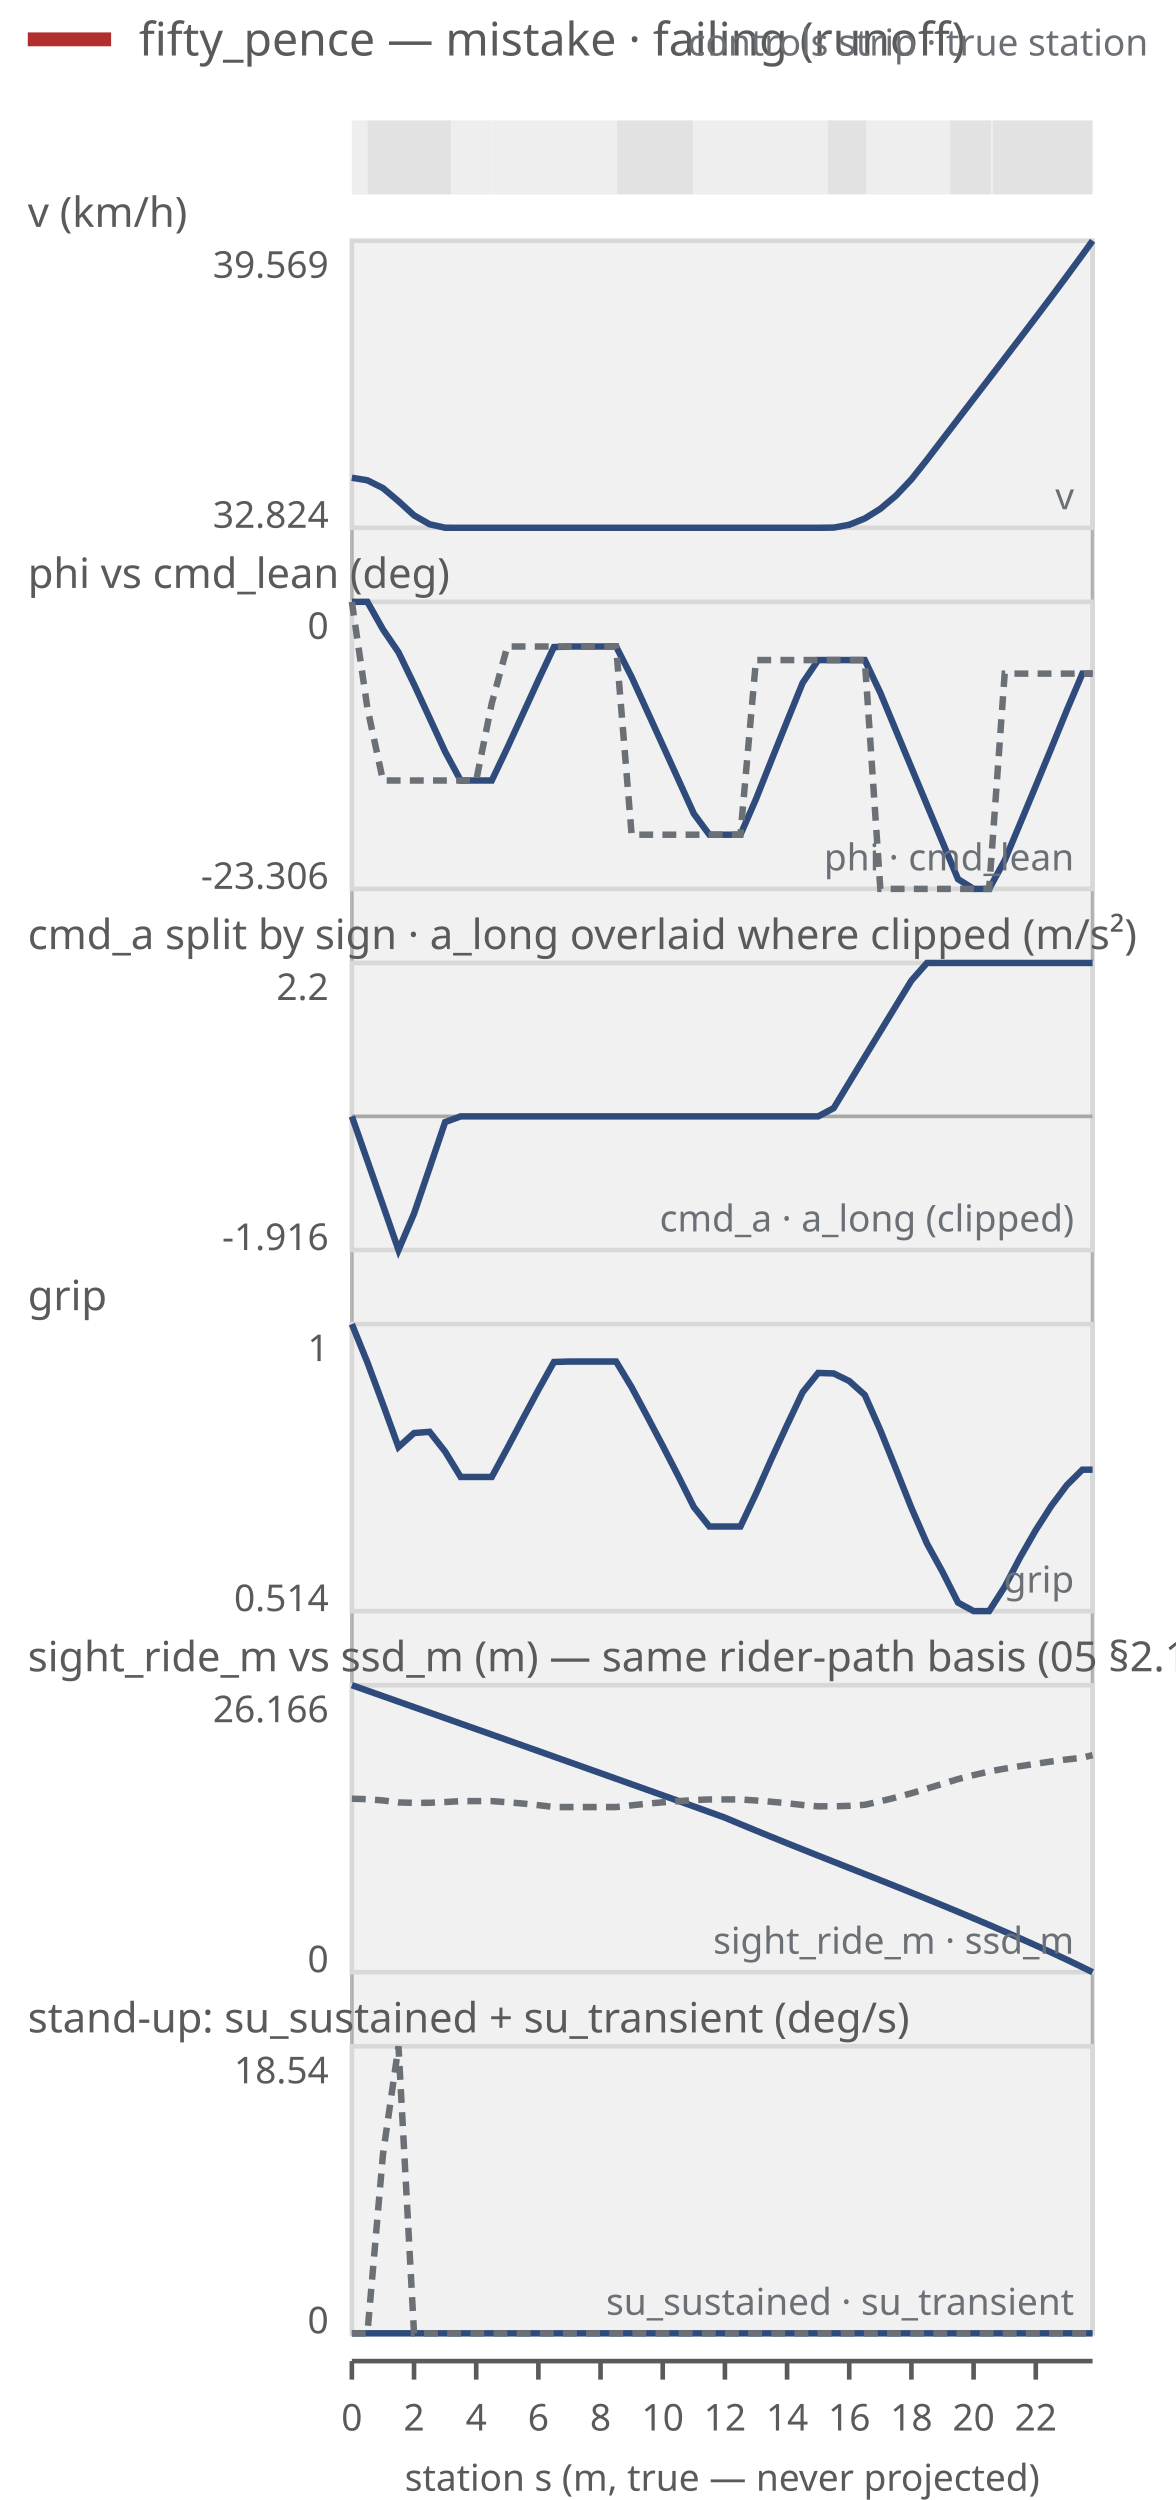
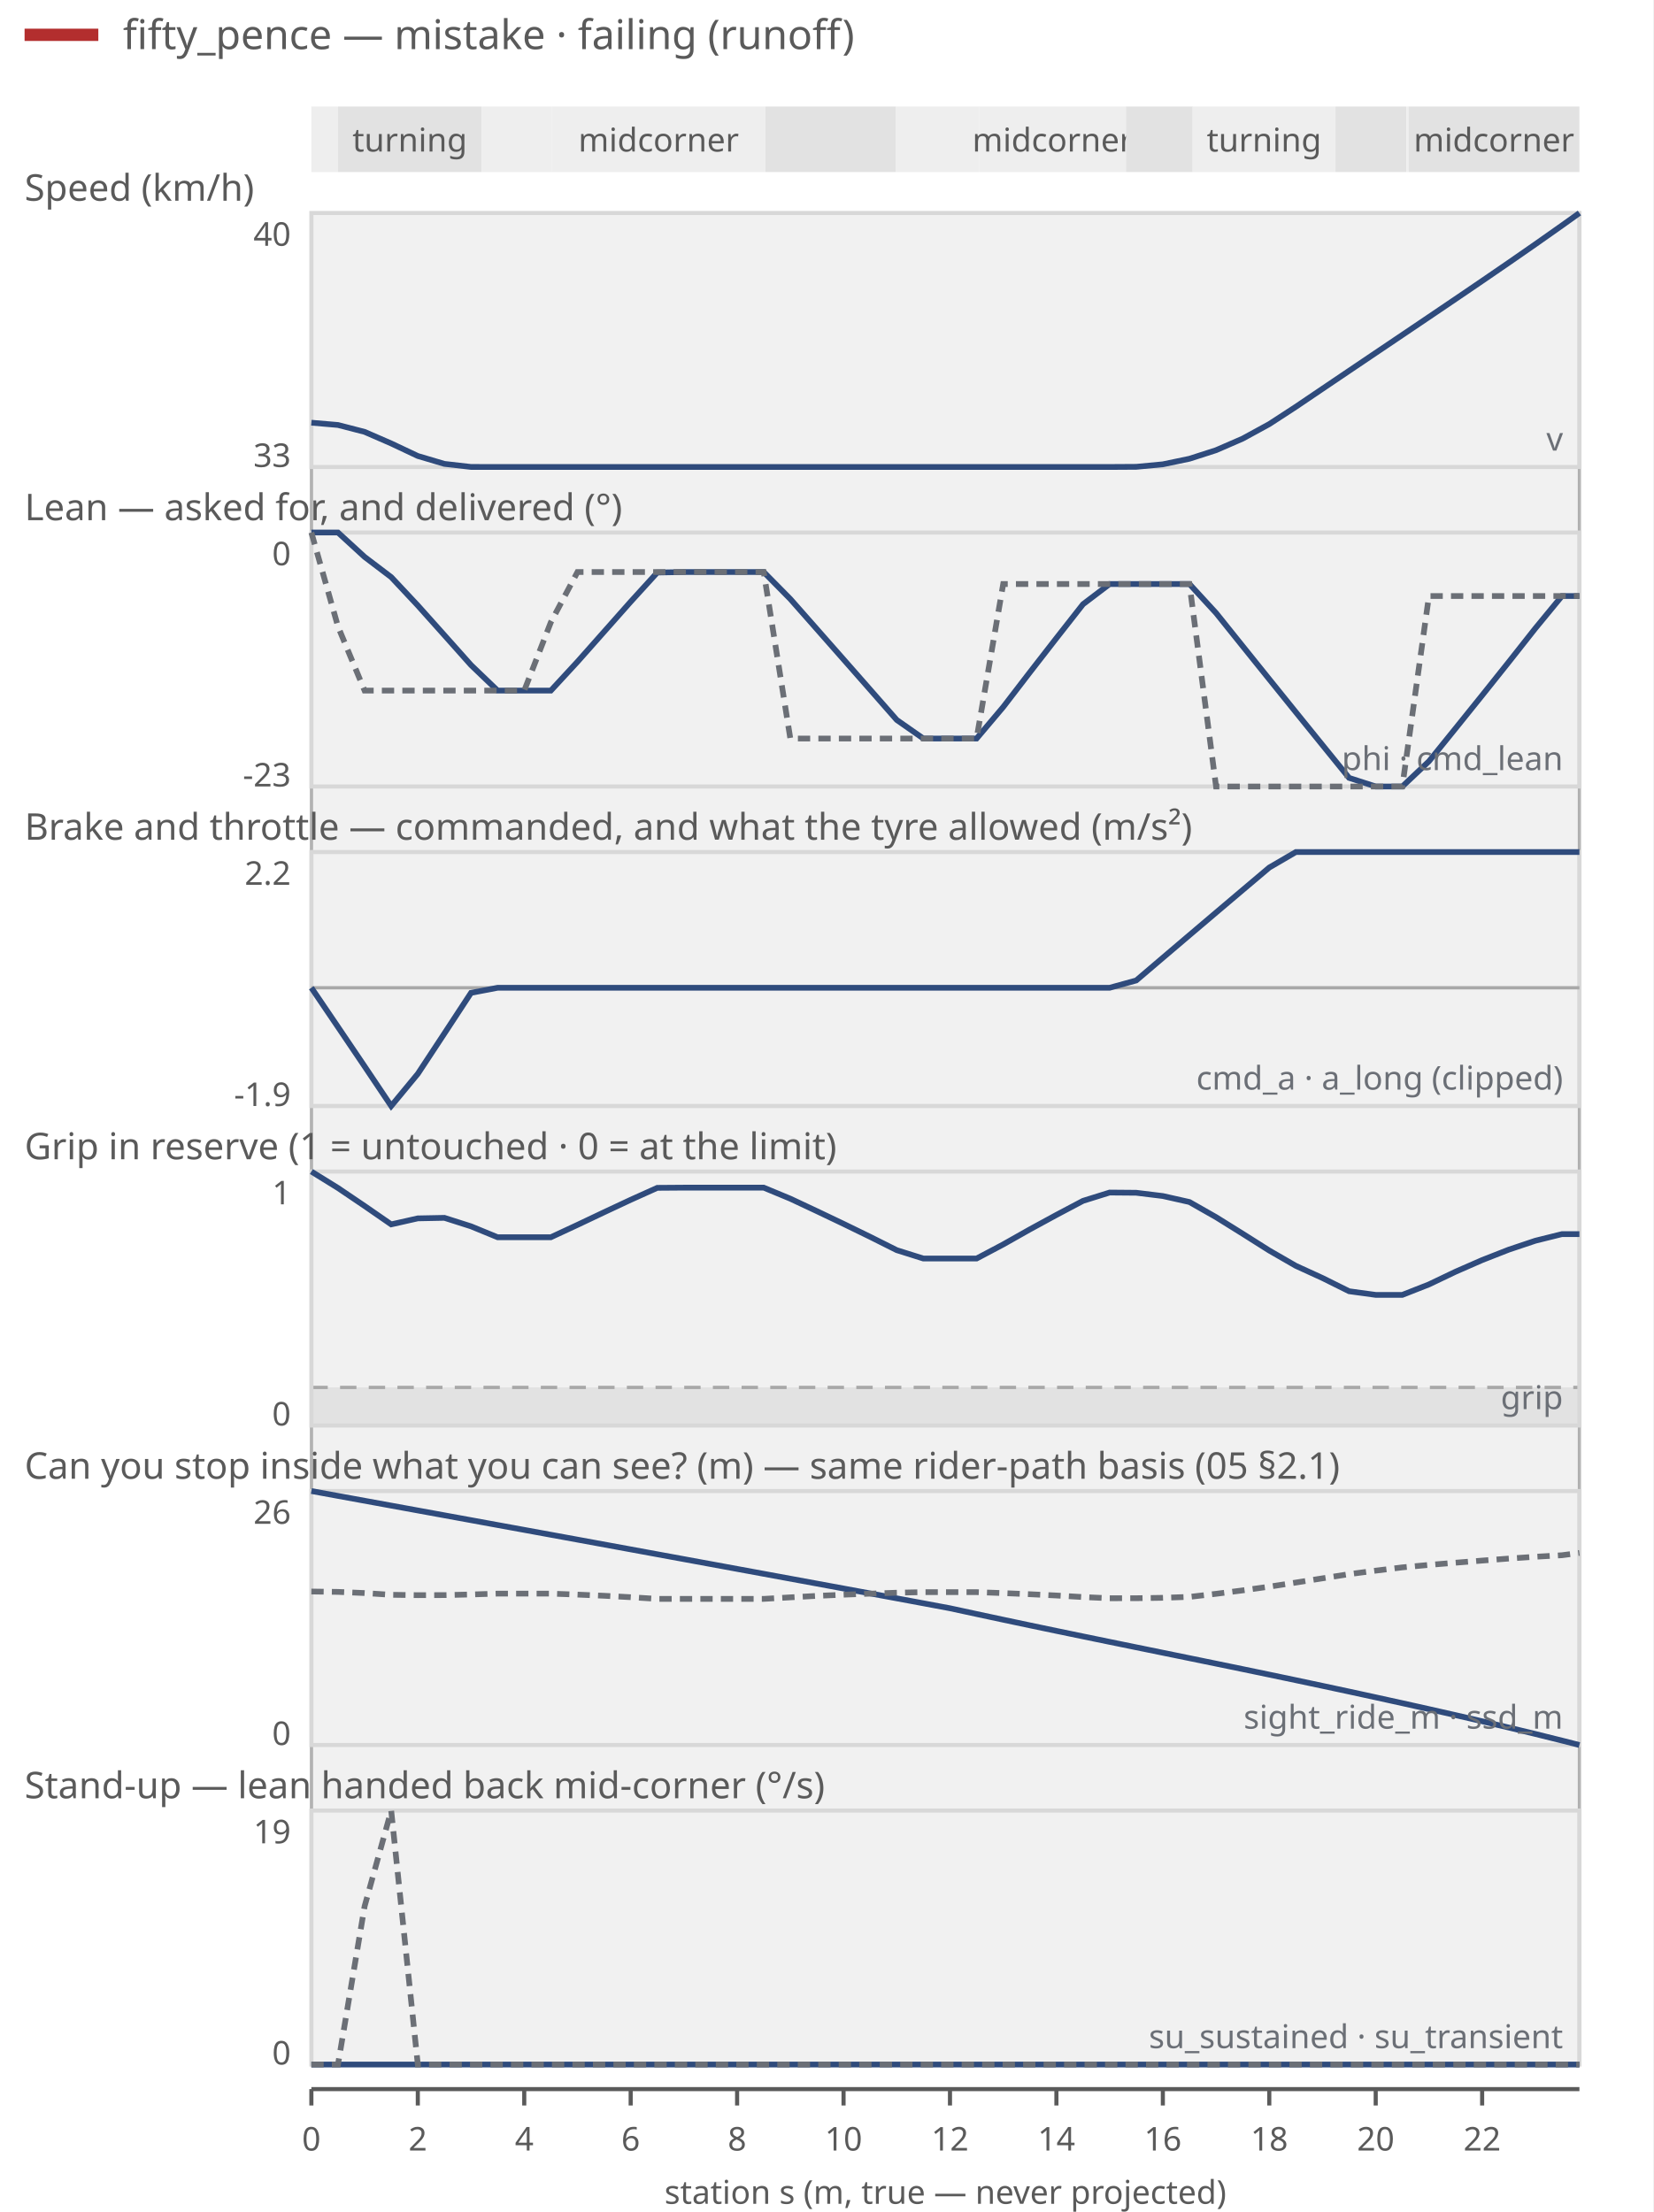
- <svg xmlns="http://www.w3.org/2000/svg" width="254" height="540" viewBox="0 0 254 540" role="img" aria-label="controls strip for line bad" class="controls-strip" data-projection="none" data-line-id="bad">
-   <rect x="0" y="0" width="254" height="540" fill="#ffffff" />
+ <svg xmlns="http://www.w3.org/2000/svg" width="403.5" height="540" viewBox="0 0 403.5 540" role="img" aria-label="controls strip for line bad" class="controls-strip" data-projection="none" data-line-id="bad">
+   <rect x="0" y="0" width="403.5" height="540" fill="#ffffff" />
  <g class="line-identity" data-line-id="bad" data-quality="failing">
    <rect x="6" y="7" width="18" height="3" fill="#b32e2e" class="quality-swatch" />
    <text x="30" y="12" font-family="sans-serif" font-size="10" fill="#5a5a5a">fifty_pence — mistake · failing (runoff)</text>
-     <text x="248" y="12" font-family="sans-serif" font-size="8" fill="#6b6f76" text-anchor="end">controls strip · true station</text>
  </g>
  <g class="phase-bands" data-partition="05-4.1">
-     <rect x="76" y="26" width="3.357" height="16" fill="#eeeeee" class="phase-band" data-phase="approach" data-from-s="0" data-to-s="0.5" />
-     <rect x="79.357" y="26" width="18.125" height="16" fill="#e2e2e2" class="phase-band" data-phase="turning" data-from-s="0.5" data-to-s="3.199" />
-     <rect x="97.482" y="26" width="8.837" height="16" fill="#eeeeee" class="phase-band" data-phase="midcorner" data-from-s="3.199" data-to-s="4.515" />
-     <rect x="106.32" y="26" width="0.027" height="16" fill="#e2e2e2" class="phase-band" data-phase="turning" data-from-s="4.515" data-to-s="4.519" />
-     <rect x="106.346" y="26" width="26.936" height="16" fill="#eeeeee" class="phase-band" data-phase="midcorner" data-from-s="4.519" data-to-s="8.531" />
-     <rect x="133.282" y="26" width="16.493" height="16" fill="#e2e2e2" class="phase-band" data-phase="turning" data-from-s="8.531" data-to-s="10.987" />
-     <rect x="149.775" y="26" width="10.469" height="16" fill="#eeeeee" class="phase-band" data-phase="midcorner" data-from-s="10.987" data-to-s="12.546" />
-     <rect x="160.244" y="26" width="0.028" height="16" fill="#e2e2e2" class="phase-band" data-phase="turning" data-from-s="12.546" data-to-s="12.55" />
-     <rect x="160.271" y="26" width="18.507" height="16" fill="#eeeeee" class="phase-band" data-phase="midcorner" data-from-s="12.55" data-to-s="15.306" />
-     <rect x="178.778" y="26" width="8.427" height="16" fill="#e2e2e2" class="phase-band" data-phase="exiting" data-from-s="15.306" data-to-s="16.561" />
-     <rect x="187.206" y="26" width="18.014" height="16" fill="#eeeeee" class="phase-band" data-phase="turning" data-from-s="16.561" data-to-s="19.244" />
-     <rect x="205.22" y="26" width="8.948" height="16" fill="#e2e2e2" class="phase-band" data-phase="midcorner" data-from-s="19.244" data-to-s="20.577" />
-     <rect x="214.168" y="26" width="0.265" height="16" fill="#eeeeee" class="phase-band" data-phase="turning" data-from-s="20.577" data-to-s="20.616" />
-     <rect x="214.433" y="26" width="21.567" height="16" fill="#e2e2e2" class="phase-band" data-phase="midcorner" data-from-s="20.616" data-to-s="23.828" />
+     <rect x="76" y="26" width="6.494" height="16" fill="#eeeeee" class="phase-band" data-phase="approach" data-from-s="0" data-to-s="0.5" />
+     <rect x="82.494" y="26" width="35.06" height="16" fill="#e2e2e2" class="phase-band" data-phase="turning" data-from-s="0.5" data-to-s="3.199" />
+     <text x="100.025" y="37" font-family="sans-serif" font-size="8" fill="#5a5a5a" text-anchor="middle" class="phase-label">turning</text>
+     <rect x="117.555" y="26" width="17.095" height="16" fill="#eeeeee" class="phase-band" data-phase="midcorner" data-from-s="3.199" data-to-s="4.515" />
+     <rect x="134.649" y="26" width="0.051" height="16" fill="#e2e2e2" class="phase-band" data-phase="turning" data-from-s="4.515" data-to-s="4.519" />
+     <rect x="134.701" y="26" width="52.103" height="16" fill="#eeeeee" class="phase-band" data-phase="midcorner" data-from-s="4.519" data-to-s="8.531" />
+     <text x="160.752" y="37" font-family="sans-serif" font-size="8" fill="#5a5a5a" text-anchor="middle" class="phase-label">midcorner</text>
+     <rect x="186.804" y="26" width="31.904" height="16" fill="#e2e2e2" class="phase-band" data-phase="turning" data-from-s="8.531" data-to-s="10.987" />
+     <rect x="218.708" y="26" width="20.251" height="16" fill="#eeeeee" class="phase-band" data-phase="midcorner" data-from-s="10.987" data-to-s="12.546" />
+     <rect x="238.959" y="26" width="0.054" height="16" fill="#e2e2e2" class="phase-band" data-phase="turning" data-from-s="12.546" data-to-s="12.55" />
+     <rect x="239.013" y="26" width="35.799" height="16" fill="#eeeeee" class="phase-band" data-phase="midcorner" data-from-s="12.55" data-to-s="15.306" />
+     <text x="256.912" y="37" font-family="sans-serif" font-size="8" fill="#5a5a5a" text-anchor="middle" class="phase-label">midcorner</text>
+     <rect x="274.812" y="26" width="16.302" height="16" fill="#e2e2e2" class="phase-band" data-phase="exiting" data-from-s="15.306" data-to-s="16.561" />
+     <rect x="291.114" y="26" width="34.847" height="16" fill="#eeeeee" class="phase-band" data-phase="turning" data-from-s="16.561" data-to-s="19.244" />
+     <text x="308.537" y="37" font-family="sans-serif" font-size="8" fill="#5a5a5a" text-anchor="middle" class="phase-label">turning</text>
+     <rect x="325.96" y="26" width="17.308" height="16" fill="#e2e2e2" class="phase-band" data-phase="midcorner" data-from-s="19.244" data-to-s="20.577" />
+     <rect x="343.269" y="26" width="0.512" height="16" fill="#eeeeee" class="phase-band" data-phase="turning" data-from-s="20.577" data-to-s="20.616" />
+     <rect x="343.781" y="26" width="41.719" height="16" fill="#e2e2e2" class="phase-band" data-phase="midcorner" data-from-s="20.616" data-to-s="23.828" />
+     <text x="364.641" y="37" font-family="sans-serif" font-size="8" fill="#5a5a5a" text-anchor="middle" class="phase-label">midcorner</text>
  </g>
  <g class="window-band" data-window-from-s="0" data-window-to-s="23.828">
-     <rect x="76" y="52" width="160" height="452" fill="#111111" opacity="0.06" />
+     <rect x="76" y="52" width="309.5" height="452" fill="#111111" opacity="0.06" />
    <line x1="76" y1="52" x2="76" y2="504" stroke="#111111" opacity="0.3" stroke-width="0.8" />
-     <line x1="236" y1="52" x2="236" y2="504" stroke="#111111" opacity="0.3" stroke-width="0.8" />
+     <line x1="385.5" y1="52" x2="385.5" y2="504" stroke="#111111" opacity="0.3" stroke-width="0.8" />
  </g>
  <g class="panel panel-v" data-panel="v">
-     <rect x="76" y="52" width="160" height="62" fill="none" stroke="#d8d8d8" stroke-width="1" />
-     <text x="6" y="49" font-family="sans-serif" font-size="9" fill="#5a5a5a" class="panel-title">v (km/h)</text>
-     <text x="71" y="60" font-family="sans-serif" font-size="8" fill="#5a5a5a" text-anchor="end">39.569</text>
-     <text x="71" y="114" font-family="sans-serif" font-size="8" fill="#5a5a5a" text-anchor="end">32.824</text>
-     <polyline points="76,103.19 79.357,103.748 82.715,105.427 86.072,108.253 89.43,111.318 92.787,113.244 96.144,113.989 99.502,114 102.859,114 106.217,114 109.574,114 112.932,114 116.289,114 119.646,114 123.004,114 126.361,114 129.719,114 133.076,114 136.433,114 139.791,114 143.148,114 146.506,114 149.863,114 153.22,114 156.578,114 159.935,114 163.293,114 166.65,114 170.008,114 173.365,114 176.722,114 180.08,113.961 183.437,113.347 186.795,111.992 190.152,109.902 193.509,107.079 196.867,103.531 200.224,99.301 203.582,94.908 206.939,90.525 210.297,86.147 213.654,81.772 217.011,77.392 220.369,72.999 223.726,68.582 227.084,64.128 230.441,59.623 233.798,55.047 236,52" fill="none" stroke="#2f4b7c" stroke-width="1.4" class="trace trace-primary" data-channel="v" />
-     <text x="232" y="110" font-family="sans-serif" font-size="8" fill="#6b6f76" text-anchor="end" class="panel-key">v</text>
+     <rect x="76" y="52" width="309.5" height="62" fill="none" stroke="#d8d8d8" stroke-width="1" />
+     <text x="6" y="49" font-family="sans-serif" font-size="9" fill="#5a5a5a" class="panel-title">Speed (km/h)</text>
+     <text x="71" y="60" font-family="sans-serif" font-size="8" fill="#5a5a5a" text-anchor="end">40</text>
+     <text x="71" y="114" font-family="sans-serif" font-size="8" fill="#5a5a5a" text-anchor="end">33</text>
+     <polyline points="76,103.19 82.494,103.748 88.989,105.427 95.483,108.253 101.978,111.318 108.472,113.244 114.967,113.989 121.461,114 127.956,114 134.45,114 140.945,114 147.439,114 153.934,114 160.428,114 166.923,114 173.417,114 179.912,114 186.406,114 192.901,114 199.395,114 205.89,114 212.384,114 218.879,114 225.373,114 231.868,114 238.362,114 244.857,114 251.351,114 257.846,114 264.34,114 270.835,114 277.329,113.961 283.824,113.347 290.318,111.992 296.813,109.902 303.307,107.079 309.802,103.531 316.296,99.301 322.791,94.908 329.285,90.525 335.78,86.147 342.274,81.772 348.769,77.392 355.263,72.999 361.758,68.582 368.252,64.128 374.747,59.623 381.241,55.047 385.5,52" fill="none" stroke="#2f4b7c" stroke-width="1.4" class="trace trace-primary" data-channel="v" />
+     <text x="381.5" y="110" font-family="sans-serif" font-size="8" fill="#6b6f76" text-anchor="end" class="panel-key">v</text>
  </g>
  <g class="panel panel-lean" data-panel="lean">
-     <rect x="76" y="130" width="160" height="62" fill="none" stroke="#d8d8d8" stroke-width="1" />
-     <text x="6" y="127" font-family="sans-serif" font-size="9" fill="#5a5a5a" class="panel-title">phi vs cmd_lean (deg)</text>
+     <rect x="76" y="130" width="309.5" height="62" fill="none" stroke="#d8d8d8" stroke-width="1" />
+     <text x="6" y="127" font-family="sans-serif" font-size="9" fill="#5a5a5a" class="panel-title">Lean — asked for, and delivered (°)</text>
    <text x="71" y="138" font-family="sans-serif" font-size="8" fill="#5a5a5a" text-anchor="end">0</text>
-     <text x="71" y="192" font-family="sans-serif" font-size="8" fill="#5a5a5a" text-anchor="end">-23.306</text>
-     <polyline points="76,130 79.357,130 82.715,135.955 86.072,140.885 89.43,147.815 92.787,155.071 96.144,162.36 99.502,168.59 102.859,168.59 106.217,168.59 109.574,161.553 112.932,154.227 116.289,146.894 119.646,139.766 123.004,139.647 126.361,139.647 129.719,139.647 133.076,139.647 136.433,146.233 139.791,153.595 143.148,160.966 146.506,168.352 149.863,175.756 153.22,180.295 156.578,180.295 159.935,180.295 163.293,172.602 166.65,164.15 170.008,155.789 173.365,147.507 176.722,142.574 180.08,142.574 183.437,142.574 186.795,142.574 190.152,149.647 193.509,157.741 196.867,165.816 200.224,173.867 203.582,181.893 206.939,189.902 210.297,192 213.654,192 217.011,185.853 220.369,177.826 223.726,169.756 227.084,161.618 230.441,153.386 233.798,145.5 236,145.5" fill="none" stroke="#2f4b7c" stroke-width="1.4" class="trace trace-primary" data-channel="phi" />
-     <polyline points="76,130 79.357,152.944 82.715,168.59 86.072,168.59 89.43,168.59 92.787,168.59 96.144,168.59 99.502,168.59 102.859,168.59 106.217,151.91 109.574,139.647 112.932,139.647 116.289,139.647 119.646,139.647 123.004,139.647 126.361,139.647 129.719,139.647 133.076,139.647 136.433,180.295 139.791,180.295 143.148,180.295 146.506,180.295 149.863,180.295 153.22,180.295 156.578,180.295 159.935,180.295 163.293,142.574 166.65,142.574 170.008,142.574 173.365,142.574 176.722,142.574 180.08,142.574 183.437,142.574 186.795,142.574 190.152,192 193.509,192 196.867,192 200.224,192 203.582,192 206.939,192 210.297,192 213.654,192 217.011,145.5 220.369,145.5 223.726,145.5 227.084,145.5 230.441,145.5 233.798,145.5 236,145.5" fill="none" stroke="#6b6f76" stroke-width="1.4" stroke-dasharray="3 2" class="trace trace-secondary" data-channel="cmd_lean" />
-     <text x="232" y="188" font-family="sans-serif" font-size="8" fill="#6b6f76" text-anchor="end" class="panel-key">phi · cmd_lean</text>
+     <text x="71" y="192" font-family="sans-serif" font-size="8" fill="#5a5a5a" text-anchor="end">-23</text>
+     <polyline points="76,130 82.494,130 88.989,135.955 95.483,140.885 101.978,147.815 108.472,155.071 114.967,162.36 121.461,168.59 127.956,168.59 134.45,168.59 140.945,161.553 147.439,154.227 153.934,146.894 160.428,139.766 166.923,139.647 173.417,139.647 179.912,139.647 186.406,139.647 192.901,146.233 199.395,153.595 205.89,160.966 212.384,168.352 218.879,175.756 225.373,180.295 231.868,180.295 238.362,180.295 244.857,172.602 251.351,164.15 257.846,155.789 264.34,147.507 270.835,142.574 277.329,142.574 283.824,142.574 290.318,142.574 296.813,149.647 303.307,157.741 309.802,165.816 316.296,173.867 322.791,181.893 329.285,189.902 335.78,192 342.274,192 348.769,185.853 355.263,177.826 361.758,169.756 368.252,161.618 374.747,153.386 381.241,145.5 385.5,145.5" fill="none" stroke="#2f4b7c" stroke-width="1.4" class="trace trace-primary" data-channel="phi" />
+     <polyline points="76,130 82.494,152.944 88.989,168.59 95.483,168.59 101.978,168.59 108.472,168.59 114.967,168.59 121.461,168.59 127.956,168.59 134.45,151.91 140.945,139.647 147.439,139.647 153.934,139.647 160.428,139.647 166.923,139.647 173.417,139.647 179.912,139.647 186.406,139.647 192.901,180.295 199.395,180.295 205.89,180.295 212.384,180.295 218.879,180.295 225.373,180.295 231.868,180.295 238.362,180.295 244.857,142.574 251.351,142.574 257.846,142.574 264.34,142.574 270.835,142.574 277.329,142.574 283.824,142.574 290.318,142.574 296.813,192 303.307,192 309.802,192 316.296,192 322.791,192 329.285,192 335.78,192 342.274,192 348.769,145.5 355.263,145.5 361.758,145.5 368.252,145.5 374.747,145.5 381.241,145.5 385.5,145.5" fill="none" stroke="#6b6f76" stroke-width="1.4" stroke-dasharray="3 2" class="trace trace-secondary" data-channel="cmd_lean" />
+     <text x="381.5" y="188" font-family="sans-serif" font-size="8" fill="#6b6f76" text-anchor="end" class="panel-key">phi · cmd_lean</text>
  </g>
  <g class="panel panel-commands" data-panel="commands">
-     <rect x="76" y="208" width="160" height="62" fill="none" stroke="#d8d8d8" stroke-width="1" />
-     <text x="6" y="205" font-family="sans-serif" font-size="9" fill="#5a5a5a" class="panel-title">cmd_a split by sign · a_long overlaid where clipped (m/s²)</text>
+     <rect x="76" y="208" width="309.5" height="62" fill="none" stroke="#d8d8d8" stroke-width="1" />
+     <text x="6" y="205" font-family="sans-serif" font-size="9" fill="#5a5a5a" class="panel-title">Brake and throttle — commanded, and what the tyre allowed (m/s²)</text>
    <text x="71" y="216" font-family="sans-serif" font-size="8" fill="#5a5a5a" text-anchor="end">2.2</text>
-     <text x="71" y="270" font-family="sans-serif" font-size="8" fill="#5a5a5a" text-anchor="end">-1.916</text>
-     <line x1="76" y1="241.137" x2="236" y2="241.137" stroke="#a8a8a8" stroke-width="0.8" class="zero-rule" />
-     <polyline points="76,241.137 79.357,250.712 82.715,260.321 86.072,270 89.43,262.142 92.787,252.283 96.144,242.377 99.502,241.137 102.859,241.137 106.217,241.137 109.574,241.137 112.932,241.137 116.289,241.137 119.646,241.137 123.004,241.137 126.361,241.137 129.719,241.137 133.076,241.137 136.433,241.137 139.791,241.137 143.148,241.137 146.506,241.137 149.863,241.137 153.22,241.137 156.578,241.137 159.935,241.137 163.293,241.137 166.65,241.137 170.008,241.137 173.365,241.137 176.722,241.137 180.08,239.35 183.437,233.811 186.795,228.287 190.152,222.775 193.509,217.276 196.867,211.789 200.224,208 203.582,208 206.939,208 210.297,208 213.654,208 217.011,208 220.369,208 223.726,208 227.084,208 230.441,208 233.798,208 236,208" fill="none" stroke="#2f4b7c" stroke-width="1.4" class="trace trace-primary" data-channel="cmd_a" />
-     <text x="232" y="266" font-family="sans-serif" font-size="8" fill="#6b6f76" text-anchor="end" class="panel-key">cmd_a · a_long (clipped)</text>
+     <text x="71" y="270" font-family="sans-serif" font-size="8" fill="#5a5a5a" text-anchor="end">-1.9</text>
+     <line x1="76" y1="241.137" x2="385.5" y2="241.137" stroke="#a8a8a8" stroke-width="0.8" class="zero-rule" />
+     <polyline points="76,241.137 82.494,250.712 88.989,260.321 95.483,270 101.978,262.142 108.472,252.283 114.967,242.377 121.461,241.137 127.956,241.137 134.45,241.137 140.945,241.137 147.439,241.137 153.934,241.137 160.428,241.137 166.923,241.137 173.417,241.137 179.912,241.137 186.406,241.137 192.901,241.137 199.395,241.137 205.89,241.137 212.384,241.137 218.879,241.137 225.373,241.137 231.868,241.137 238.362,241.137 244.857,241.137 251.351,241.137 257.846,241.137 264.34,241.137 270.835,241.137 277.329,239.35 283.824,233.811 290.318,228.287 296.813,222.775 303.307,217.276 309.802,211.789 316.296,208 322.791,208 329.285,208 335.78,208 342.274,208 348.769,208 355.263,208 361.758,208 368.252,208 374.747,208 381.241,208 385.5,208" fill="none" stroke="#2f4b7c" stroke-width="1.4" class="trace trace-primary" data-channel="cmd_a" />
+     <text x="381.5" y="266" font-family="sans-serif" font-size="8" fill="#6b6f76" text-anchor="end" class="panel-key">cmd_a · a_long (clipped)</text>
  </g>
  <g class="panel panel-grip" data-panel="grip">
-     <rect x="76" y="286" width="160" height="62" fill="none" stroke="#d8d8d8" stroke-width="1" />
-     <text x="6" y="283" font-family="sans-serif" font-size="9" fill="#5a5a5a" class="panel-title">grip</text>
+     <rect x="76" y="338.7" width="309.5" height="9.3" fill="#e2e2e2" class="limit-band" data-limit-band="grip" />
+     <line x1="76" y1="338.7" x2="385.5" y2="338.7" stroke="#a8a8a8" stroke-width="0.8" stroke-dasharray="4 3" class="limit-rule" />
+     <rect x="76" y="286" width="309.5" height="62" fill="none" stroke="#d8d8d8" stroke-width="1" />
+     <text x="6" y="283" font-family="sans-serif" font-size="9" fill="#5a5a5a" class="panel-title">Grip in reserve (1 = untouched · 0 = at the limit)</text>
    <text x="71" y="294" font-family="sans-serif" font-size="8" fill="#5a5a5a" text-anchor="end">1</text>
-     <text x="71" y="348" font-family="sans-serif" font-size="8" fill="#5a5a5a" text-anchor="end">0.514</text>
-     <polyline points="76,286 79.357,294.272 82.715,303.309 86.072,312.556 89.43,309.537 92.787,309.275 96.144,313.539 99.502,319.029 102.859,319.029 106.217,319.029 109.574,312.811 112.932,306.464 116.289,300.207 119.646,294.191 123.004,294.091 126.361,294.091 129.719,294.091 133.076,294.091 136.433,299.647 139.791,305.921 143.148,312.298 146.506,318.817 149.863,325.517 153.22,329.722 156.578,329.722 159.935,329.722 163.293,322.64 166.65,315.09 170.008,307.807 173.365,300.728 176.722,296.555 180.08,296.667 183.437,298.307 186.795,301.319 190.152,308.922 193.509,317.256 196.867,325.71 200.224,333.409 203.582,339.523 206.939,346.17 210.297,348 213.654,348 217.011,342.743 220.369,336.355 223.726,330.504 227.084,325.262 230.441,320.776 233.798,317.453 236,317.453" fill="none" stroke="#2f4b7c" stroke-width="1.4" class="trace trace-primary" data-channel="grip" />
-     <text x="232" y="344" font-family="sans-serif" font-size="8" fill="#6b6f76" text-anchor="end" class="panel-key">grip</text>
+     <text x="71" y="348" font-family="sans-serif" font-size="8" fill="#5a5a5a" text-anchor="end">0</text>
+     <polyline points="76,286 82.494,290.018 88.989,294.406 95.483,298.897 101.978,297.431 108.472,297.304 114.967,299.375 121.461,302.041 127.956,302.041 134.45,302.041 140.945,299.021 147.439,295.939 153.934,292.9 160.428,289.978 166.923,289.93 173.417,289.93 179.912,289.93 186.406,289.93 192.901,292.628 199.395,295.675 205.89,298.772 212.384,301.938 218.879,305.192 225.373,307.235 231.868,307.235 238.362,307.235 244.857,303.795 251.351,300.128 257.846,296.591 264.34,293.153 270.835,291.126 277.329,291.181 283.824,291.977 290.318,293.44 296.813,297.133 303.307,301.18 309.802,305.286 316.296,309.025 322.791,311.995 329.285,315.223 335.78,316.112 342.274,316.112 348.769,313.558 355.263,310.456 361.758,307.614 368.252,305.068 374.747,302.889 381.241,301.276 385.5,301.276" fill="none" stroke="#2f4b7c" stroke-width="1.4" class="trace trace-primary" data-channel="grip" />
+     <text x="381.5" y="344" font-family="sans-serif" font-size="8" fill="#6b6f76" text-anchor="end" class="panel-key">grip</text>
  </g>
  <g class="panel panel-sight" data-panel="sight">
-     <rect x="76" y="364" width="160" height="62" fill="none" stroke="#d8d8d8" stroke-width="1" />
-     <text x="6" y="361" font-family="sans-serif" font-size="9" fill="#5a5a5a" class="panel-title">sight_ride_m vs ssd_m (m) — same rider-path basis (05 §2.1); the gap is the sight margin</text>
-     <text x="71" y="372" font-family="sans-serif" font-size="8" fill="#5a5a5a" text-anchor="end">26.166</text>
+     <rect x="76" y="364" width="309.5" height="62" fill="none" stroke="#d8d8d8" stroke-width="1" />
+     <text x="6" y="361" font-family="sans-serif" font-size="9" fill="#5a5a5a" class="panel-title">Can you stop inside what you can see? (m) — same rider-path basis (05 §2.1)</text>
+     <text x="71" y="372" font-family="sans-serif" font-size="8" fill="#5a5a5a" text-anchor="end">26</text>
    <text x="71" y="426" font-family="sans-serif" font-size="8" fill="#5a5a5a" text-anchor="end">0</text>
-     <polyline points="76,364 79.357,365.185 82.715,366.37 86.072,367.554 89.43,368.739 92.787,369.924 96.144,371.109 99.502,372.295 102.859,373.481 106.217,374.668 109.574,375.857 112.932,377.047 116.289,378.238 119.646,379.43 123.004,380.622 126.361,381.815 129.719,383.009 133.076,384.203 136.433,385.398 139.791,386.593 143.148,387.791 146.506,388.99 149.863,390.193 153.22,391.4 156.578,392.615 159.935,394.018 163.293,395.407 166.65,396.78 170.008,398.138 173.365,399.483 176.722,400.818 180.08,402.147 183.437,403.472 186.795,404.798 190.152,406.129 193.509,407.467 196.867,408.816 200.224,410.178 203.582,411.555 206.939,412.947 210.297,414.357 213.654,415.785 217.011,417.233 220.369,418.704 223.726,420.203 227.084,421.733 230.441,423.302 233.798,424.914 236,426" fill="none" stroke="#2f4b7c" stroke-width="1.4" class="trace trace-primary" data-channel="sight_ride_m" />
-     <polyline points="76,388.525 79.357,388.618 82.715,388.9 86.072,389.326 89.43,389.418 92.787,389.401 96.144,389.247 99.502,389.038 102.859,389.038 106.217,389.038 109.574,389.278 112.932,389.563 116.289,389.914 119.646,390.325 123.004,390.325 126.361,390.325 129.719,390.325 133.076,390.325 136.433,389.95 139.791,389.591 143.148,389.299 146.506,389.046 149.863,388.814 153.22,388.68 156.578,388.68 159.935,388.68 163.293,388.911 166.65,389.186 170.008,389.498 173.365,389.881 176.722,390.168 180.08,390.162 183.437,390.06 186.795,389.835 190.152,389.086 193.509,388.25 196.867,387.341 200.224,386.336 203.582,385.308 206.939,384.282 210.297,383.43 213.654,382.634 217.011,382.028 220.369,381.493 223.726,380.974 227.084,380.481 230.441,380.039 233.798,379.666 236,379.104" fill="none" stroke="#6b6f76" stroke-width="1.4" stroke-dasharray="3 2" class="trace trace-secondary" data-channel="ssd_m" />
-     <text x="232" y="422" font-family="sans-serif" font-size="8" fill="#6b6f76" text-anchor="end" class="panel-key">sight_ride_m · ssd_m</text>
+     <polyline points="76,364 82.494,365.185 88.989,366.37 95.483,367.554 101.978,368.739 108.472,369.924 114.967,371.109 121.461,372.295 127.956,373.481 134.45,374.668 140.945,375.857 147.439,377.047 153.934,378.238 160.428,379.43 166.923,380.622 173.417,381.815 179.912,383.009 186.406,384.203 192.901,385.398 199.395,386.593 205.89,387.791 212.384,388.99 218.879,390.193 225.373,391.4 231.868,392.615 238.362,394.018 244.857,395.407 251.351,396.78 257.846,398.138 264.34,399.483 270.835,400.818 277.329,402.147 283.824,403.472 290.318,404.798 296.813,406.129 303.307,407.467 309.802,408.816 316.296,410.178 322.791,411.555 329.285,412.947 335.78,414.357 342.274,415.785 348.769,417.233 355.263,418.704 361.758,420.203 368.252,421.733 374.747,423.302 381.241,424.914 385.5,426" fill="none" stroke="#2f4b7c" stroke-width="1.4" class="trace trace-primary" data-channel="sight_ride_m" />
+     <polyline points="76,388.525 82.494,388.618 88.989,388.9 95.483,389.326 101.978,389.418 108.472,389.401 114.967,389.247 121.461,389.038 127.956,389.038 134.45,389.038 140.945,389.278 147.439,389.563 153.934,389.914 160.428,390.325 166.923,390.325 173.417,390.325 179.912,390.325 186.406,390.325 192.901,389.95 199.395,389.591 205.89,389.299 212.384,389.046 218.879,388.814 225.373,388.68 231.868,388.68 238.362,388.68 244.857,388.911 251.351,389.186 257.846,389.498 264.34,389.881 270.835,390.168 277.329,390.162 283.824,390.06 290.318,389.835 296.813,389.086 303.307,388.25 309.802,387.341 316.296,386.336 322.791,385.308 329.285,384.282 335.78,383.43 342.274,382.634 348.769,382.028 355.263,381.493 361.758,380.974 368.252,380.481 374.747,380.039 381.241,379.666 385.5,379.104" fill="none" stroke="#6b6f76" stroke-width="1.4" stroke-dasharray="3 2" class="trace trace-secondary" data-channel="ssd_m" />
+     <text x="381.5" y="422" font-family="sans-serif" font-size="8" fill="#6b6f76" text-anchor="end" class="panel-key">sight_ride_m · ssd_m</text>
  </g>
  <g class="panel panel-standup" data-panel="standup">
-     <rect x="76" y="442" width="160" height="62" fill="none" stroke="#d8d8d8" stroke-width="1" />
-     <text x="6" y="439" font-family="sans-serif" font-size="9" fill="#5a5a5a" class="panel-title">stand-up: su_sustained + su_transient (deg/s)</text>
-     <text x="71" y="450" font-family="sans-serif" font-size="8" fill="#5a5a5a" text-anchor="end">18.54</text>
+     <rect x="76" y="442" width="309.5" height="62" fill="none" stroke="#d8d8d8" stroke-width="1" />
+     <text x="6" y="439" font-family="sans-serif" font-size="9" fill="#5a5a5a" class="panel-title">Stand-up — lean handed back mid-corner (°/s)</text>
+     <text x="71" y="450" font-family="sans-serif" font-size="8" fill="#5a5a5a" text-anchor="end">19</text>
    <text x="71" y="504" font-family="sans-serif" font-size="8" fill="#5a5a5a" text-anchor="end">0</text>
-     <polyline points="76,504 79.357,504 82.715,504 86.072,504 89.43,504 92.787,504 96.144,504 99.502,504 102.859,504 106.217,504 109.574,504 112.932,504 116.289,504 119.646,504 123.004,504 126.361,504 129.719,504 133.076,504 136.433,504 139.791,504 143.148,504 146.506,504 149.863,504 153.22,504 156.578,504 159.935,504 163.293,504 166.65,504 170.008,504 173.365,504 176.722,504 180.08,504 183.437,504 186.795,504 190.152,504 193.509,504 196.867,504 200.224,504 203.582,504 206.939,504 210.297,504 213.654,504 217.011,504 220.369,504 223.726,504 227.084,504 230.441,504 233.798,504 236,504" fill="none" stroke="#2f4b7c" stroke-width="1.4" class="trace trace-primary" data-channel="su_sustained" />
-     <polyline points="76,504 79.357,504 82.715,465.38 86.072,442 89.43,504 92.787,504 96.144,504 99.502,504 102.859,504 106.217,504 109.574,504 112.932,504 116.289,504 119.646,504 123.004,504 126.361,504 129.719,504 133.076,504 136.433,504 139.791,504 143.148,504 146.506,504 149.863,504 153.22,504 156.578,504 159.935,504 163.293,504 166.65,504 170.008,504 173.365,504 176.722,504 180.08,504 183.437,504 186.795,504 190.152,504 193.509,504 196.867,504 200.224,504 203.582,504 206.939,504 210.297,504 213.654,504 217.011,504 220.369,504 223.726,504 227.084,504 230.441,504 233.798,504 236,504" fill="none" stroke="#6b6f76" stroke-width="1.4" stroke-dasharray="3 2" class="trace trace-secondary" data-channel="su_transient" />
-     <text x="232" y="500" font-family="sans-serif" font-size="8" fill="#6b6f76" text-anchor="end" class="panel-key">su_sustained · su_transient</text>
+     <polyline points="76,504 82.494,504 88.989,504 95.483,504 101.978,504 108.472,504 114.967,504 121.461,504 127.956,504 134.45,504 140.945,504 147.439,504 153.934,504 160.428,504 166.923,504 173.417,504 179.912,504 186.406,504 192.901,504 199.395,504 205.89,504 212.384,504 218.879,504 225.373,504 231.868,504 238.362,504 244.857,504 251.351,504 257.846,504 264.34,504 270.835,504 277.329,504 283.824,504 290.318,504 296.813,504 303.307,504 309.802,504 316.296,504 322.791,504 329.285,504 335.78,504 342.274,504 348.769,504 355.263,504 361.758,504 368.252,504 374.747,504 381.241,504 385.5,504" fill="none" stroke="#2f4b7c" stroke-width="1.4" class="trace trace-primary" data-channel="su_sustained" />
+     <polyline points="76,504 82.494,504 88.989,465.38 95.483,442 101.978,504 108.472,504 114.967,504 121.461,504 127.956,504 134.45,504 140.945,504 147.439,504 153.934,504 160.428,504 166.923,504 173.417,504 179.912,504 186.406,504 192.901,504 199.395,504 205.89,504 212.384,504 218.879,504 225.373,504 231.868,504 238.362,504 244.857,504 251.351,504 257.846,504 264.34,504 270.835,504 277.329,504 283.824,504 290.318,504 296.813,504 303.307,504 309.802,504 316.296,504 322.791,504 329.285,504 335.78,504 342.274,504 348.769,504 355.263,504 361.758,504 368.252,504 374.747,504 381.241,504 385.5,504" fill="none" stroke="#6b6f76" stroke-width="1.4" stroke-dasharray="3 2" class="trace trace-secondary" data-channel="su_transient" />
+     <text x="381.5" y="500" font-family="sans-serif" font-size="8" fill="#6b6f76" text-anchor="end" class="panel-key">su_sustained · su_transient</text>
  </g>
  <g class="station-axis" data-basis="true-station">
-     <line x1="76" y1="510" x2="236" y2="510" stroke="#5a5a5a" />
+     <line x1="76" y1="510" x2="385.5" y2="510" stroke="#5a5a5a" />
    <line x1="76" y1="510" x2="76" y2="514" stroke="#5a5a5a" />
    <text x="76" y="525" font-family="sans-serif" font-size="8" fill="#5a5a5a" text-anchor="middle">0</text>
-     <line x1="89.43" y1="510" x2="89.43" y2="514" stroke="#5a5a5a" />
-     <text x="89.43" y="525" font-family="sans-serif" font-size="8" fill="#5a5a5a" text-anchor="middle">2</text>
-     <line x1="102.859" y1="510" x2="102.859" y2="514" stroke="#5a5a5a" />
-     <text x="102.859" y="525" font-family="sans-serif" font-size="8" fill="#5a5a5a" text-anchor="middle">4</text>
-     <line x1="116.289" y1="510" x2="116.289" y2="514" stroke="#5a5a5a" />
-     <text x="116.289" y="525" font-family="sans-serif" font-size="8" fill="#5a5a5a" text-anchor="middle">6</text>
-     <line x1="129.719" y1="510" x2="129.719" y2="514" stroke="#5a5a5a" />
-     <text x="129.719" y="525" font-family="sans-serif" font-size="8" fill="#5a5a5a" text-anchor="middle">8</text>
-     <line x1="143.148" y1="510" x2="143.148" y2="514" stroke="#5a5a5a" />
-     <text x="143.148" y="525" font-family="sans-serif" font-size="8" fill="#5a5a5a" text-anchor="middle">10</text>
-     <line x1="156.578" y1="510" x2="156.578" y2="514" stroke="#5a5a5a" />
-     <text x="156.578" y="525" font-family="sans-serif" font-size="8" fill="#5a5a5a" text-anchor="middle">12</text>
-     <line x1="170.008" y1="510" x2="170.008" y2="514" stroke="#5a5a5a" />
-     <text x="170.008" y="525" font-family="sans-serif" font-size="8" fill="#5a5a5a" text-anchor="middle">14</text>
-     <line x1="183.437" y1="510" x2="183.437" y2="514" stroke="#5a5a5a" />
-     <text x="183.437" y="525" font-family="sans-serif" font-size="8" fill="#5a5a5a" text-anchor="middle">16</text>
-     <line x1="196.867" y1="510" x2="196.867" y2="514" stroke="#5a5a5a" />
-     <text x="196.867" y="525" font-family="sans-serif" font-size="8" fill="#5a5a5a" text-anchor="middle">18</text>
-     <line x1="210.297" y1="510" x2="210.297" y2="514" stroke="#5a5a5a" />
-     <text x="210.297" y="525" font-family="sans-serif" font-size="8" fill="#5a5a5a" text-anchor="middle">20</text>
-     <line x1="223.726" y1="510" x2="223.726" y2="514" stroke="#5a5a5a" />
-     <text x="223.726" y="525" font-family="sans-serif" font-size="8" fill="#5a5a5a" text-anchor="middle">22</text>
-     <text x="156" y="538" font-family="sans-serif" font-size="8" fill="#5a5a5a" text-anchor="middle" class="axis-caption">station s (m, true — never projected)</text>
+     <line x1="101.978" y1="510" x2="101.978" y2="514" stroke="#5a5a5a" />
+     <text x="101.978" y="525" font-family="sans-serif" font-size="8" fill="#5a5a5a" text-anchor="middle">2</text>
+     <line x1="127.956" y1="510" x2="127.956" y2="514" stroke="#5a5a5a" />
+     <text x="127.956" y="525" font-family="sans-serif" font-size="8" fill="#5a5a5a" text-anchor="middle">4</text>
+     <line x1="153.934" y1="510" x2="153.934" y2="514" stroke="#5a5a5a" />
+     <text x="153.934" y="525" font-family="sans-serif" font-size="8" fill="#5a5a5a" text-anchor="middle">6</text>
+     <line x1="179.912" y1="510" x2="179.912" y2="514" stroke="#5a5a5a" />
+     <text x="179.912" y="525" font-family="sans-serif" font-size="8" fill="#5a5a5a" text-anchor="middle">8</text>
+     <line x1="205.89" y1="510" x2="205.89" y2="514" stroke="#5a5a5a" />
+     <text x="205.89" y="525" font-family="sans-serif" font-size="8" fill="#5a5a5a" text-anchor="middle">10</text>
+     <line x1="231.868" y1="510" x2="231.868" y2="514" stroke="#5a5a5a" />
+     <text x="231.868" y="525" font-family="sans-serif" font-size="8" fill="#5a5a5a" text-anchor="middle">12</text>
+     <line x1="257.846" y1="510" x2="257.846" y2="514" stroke="#5a5a5a" />
+     <text x="257.846" y="525" font-family="sans-serif" font-size="8" fill="#5a5a5a" text-anchor="middle">14</text>
+     <line x1="283.824" y1="510" x2="283.824" y2="514" stroke="#5a5a5a" />
+     <text x="283.824" y="525" font-family="sans-serif" font-size="8" fill="#5a5a5a" text-anchor="middle">16</text>
+     <line x1="309.802" y1="510" x2="309.802" y2="514" stroke="#5a5a5a" />
+     <text x="309.802" y="525" font-family="sans-serif" font-size="8" fill="#5a5a5a" text-anchor="middle">18</text>
+     <line x1="335.78" y1="510" x2="335.78" y2="514" stroke="#5a5a5a" />
+     <text x="335.78" y="525" font-family="sans-serif" font-size="8" fill="#5a5a5a" text-anchor="middle">20</text>
+     <line x1="361.758" y1="510" x2="361.758" y2="514" stroke="#5a5a5a" />
+     <text x="361.758" y="525" font-family="sans-serif" font-size="8" fill="#5a5a5a" text-anchor="middle">22</text>
+     <text x="230.75" y="538" font-family="sans-serif" font-size="8" fill="#5a5a5a" text-anchor="middle" class="axis-caption">station s (m, true — never projected)</text>
  </g>
</svg>
